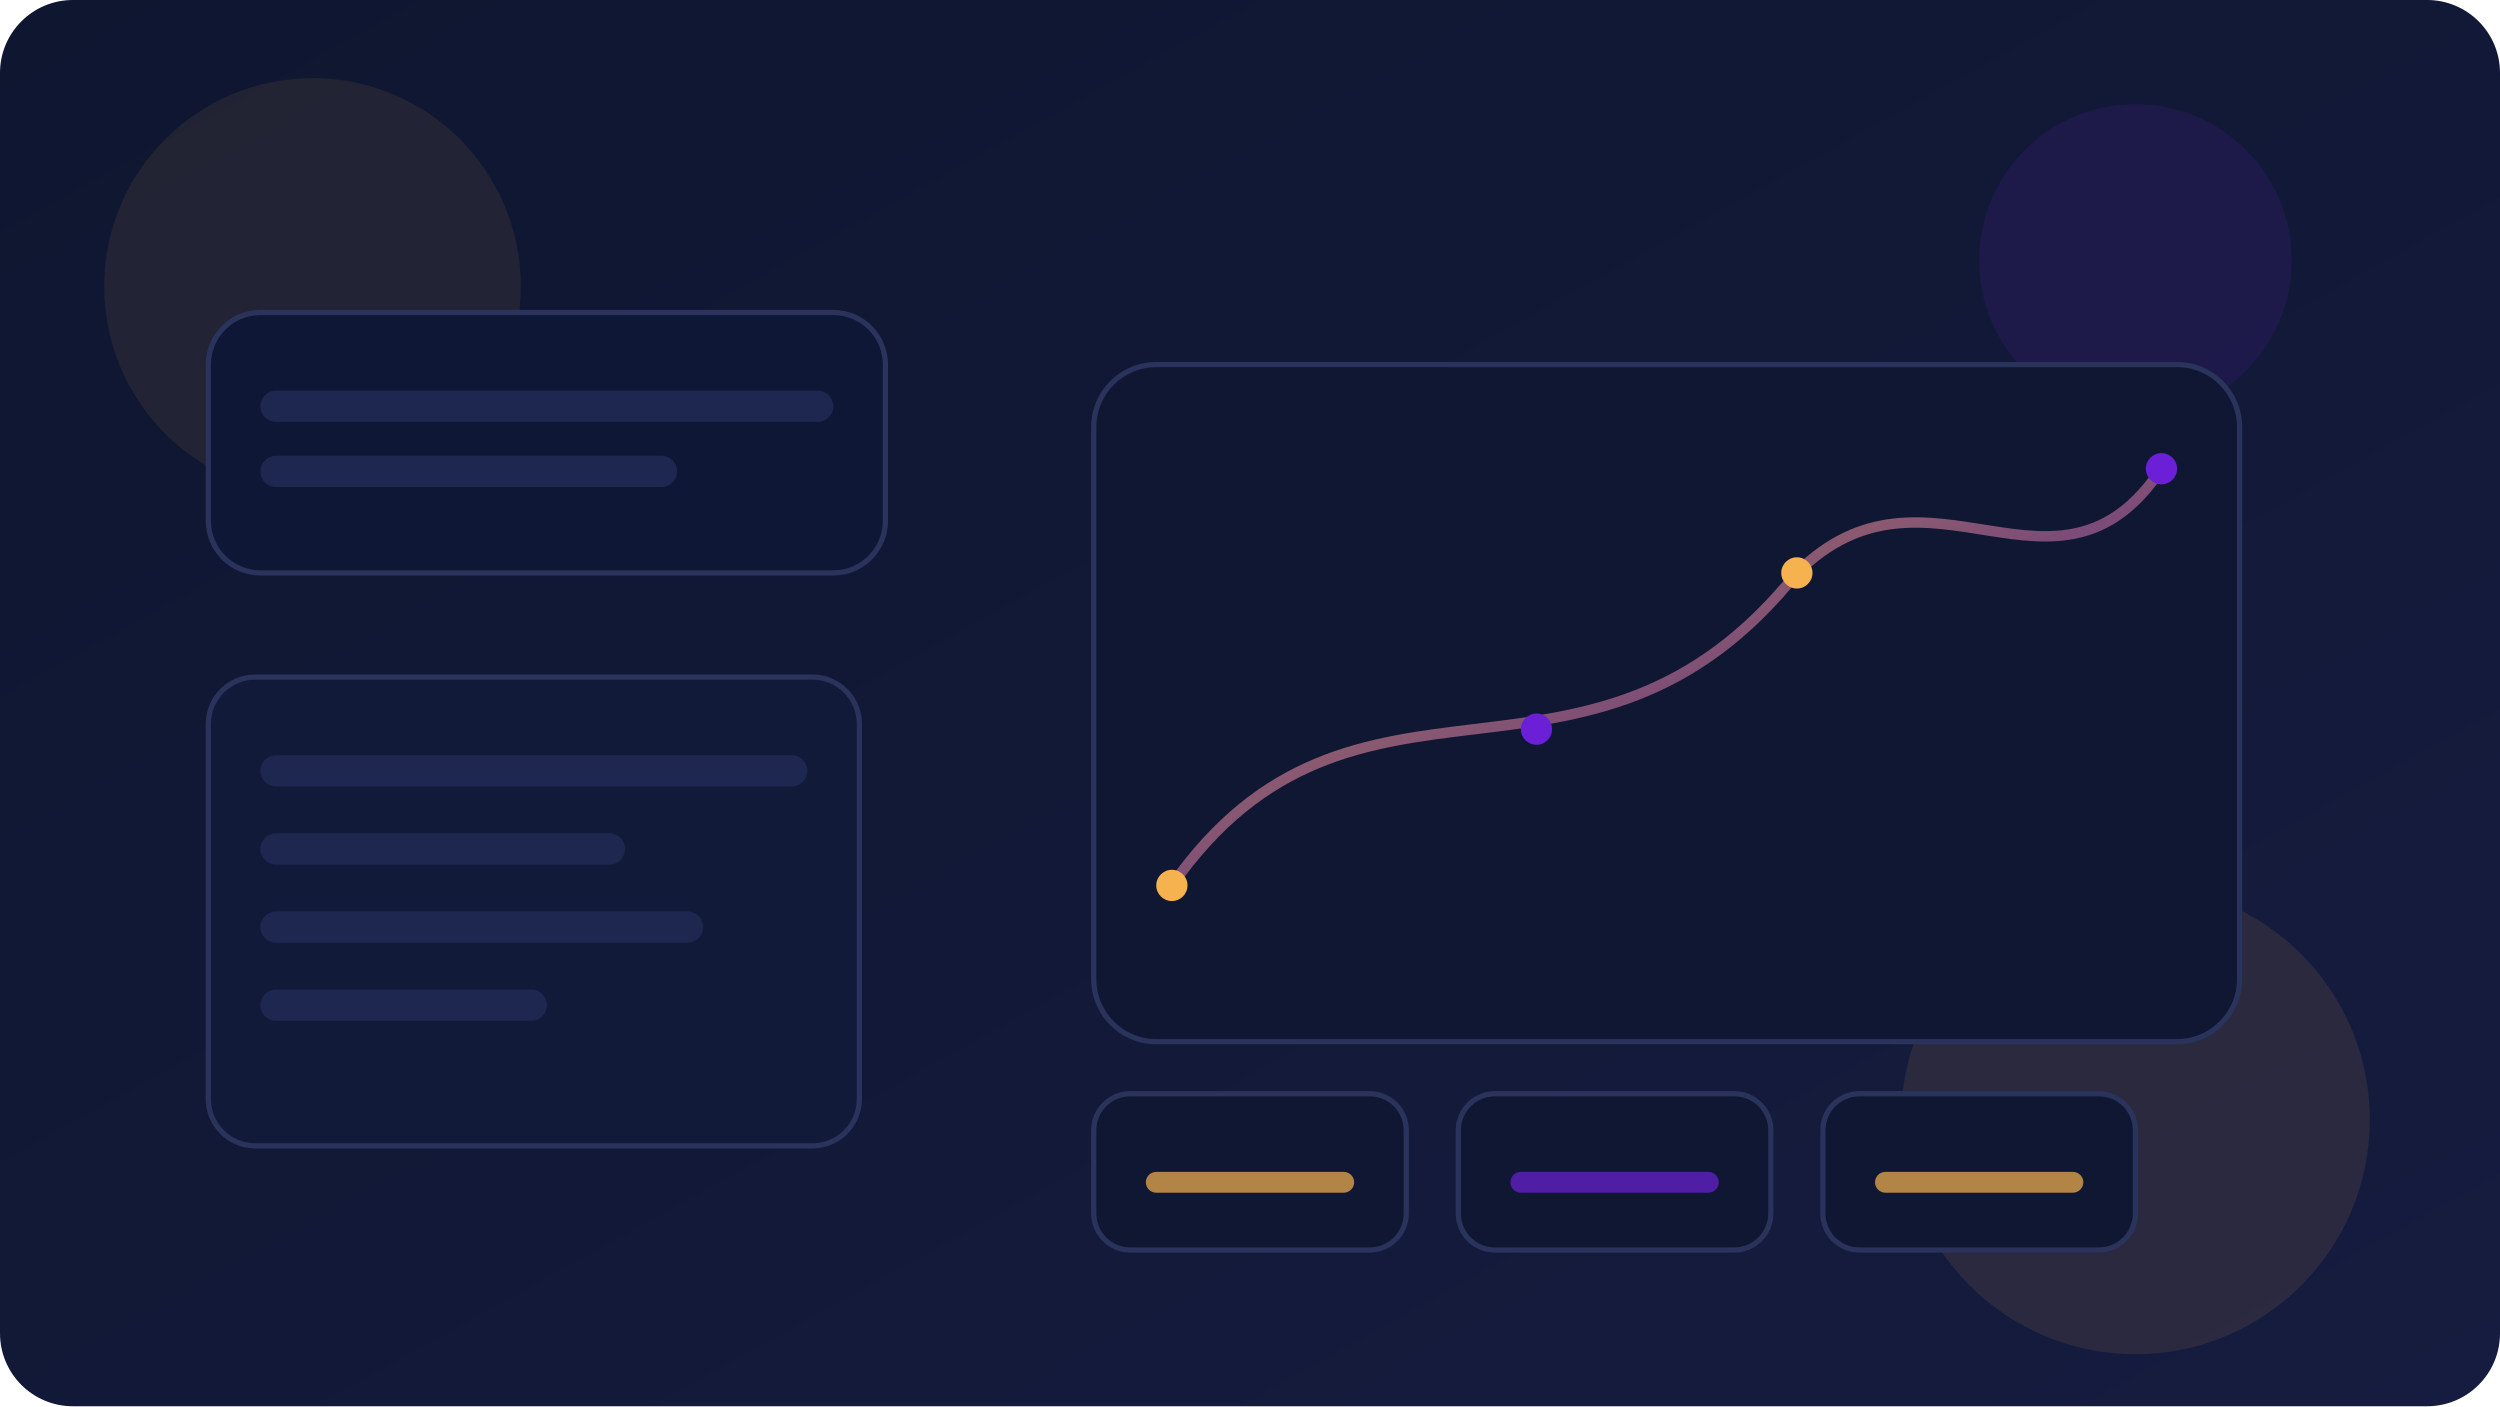
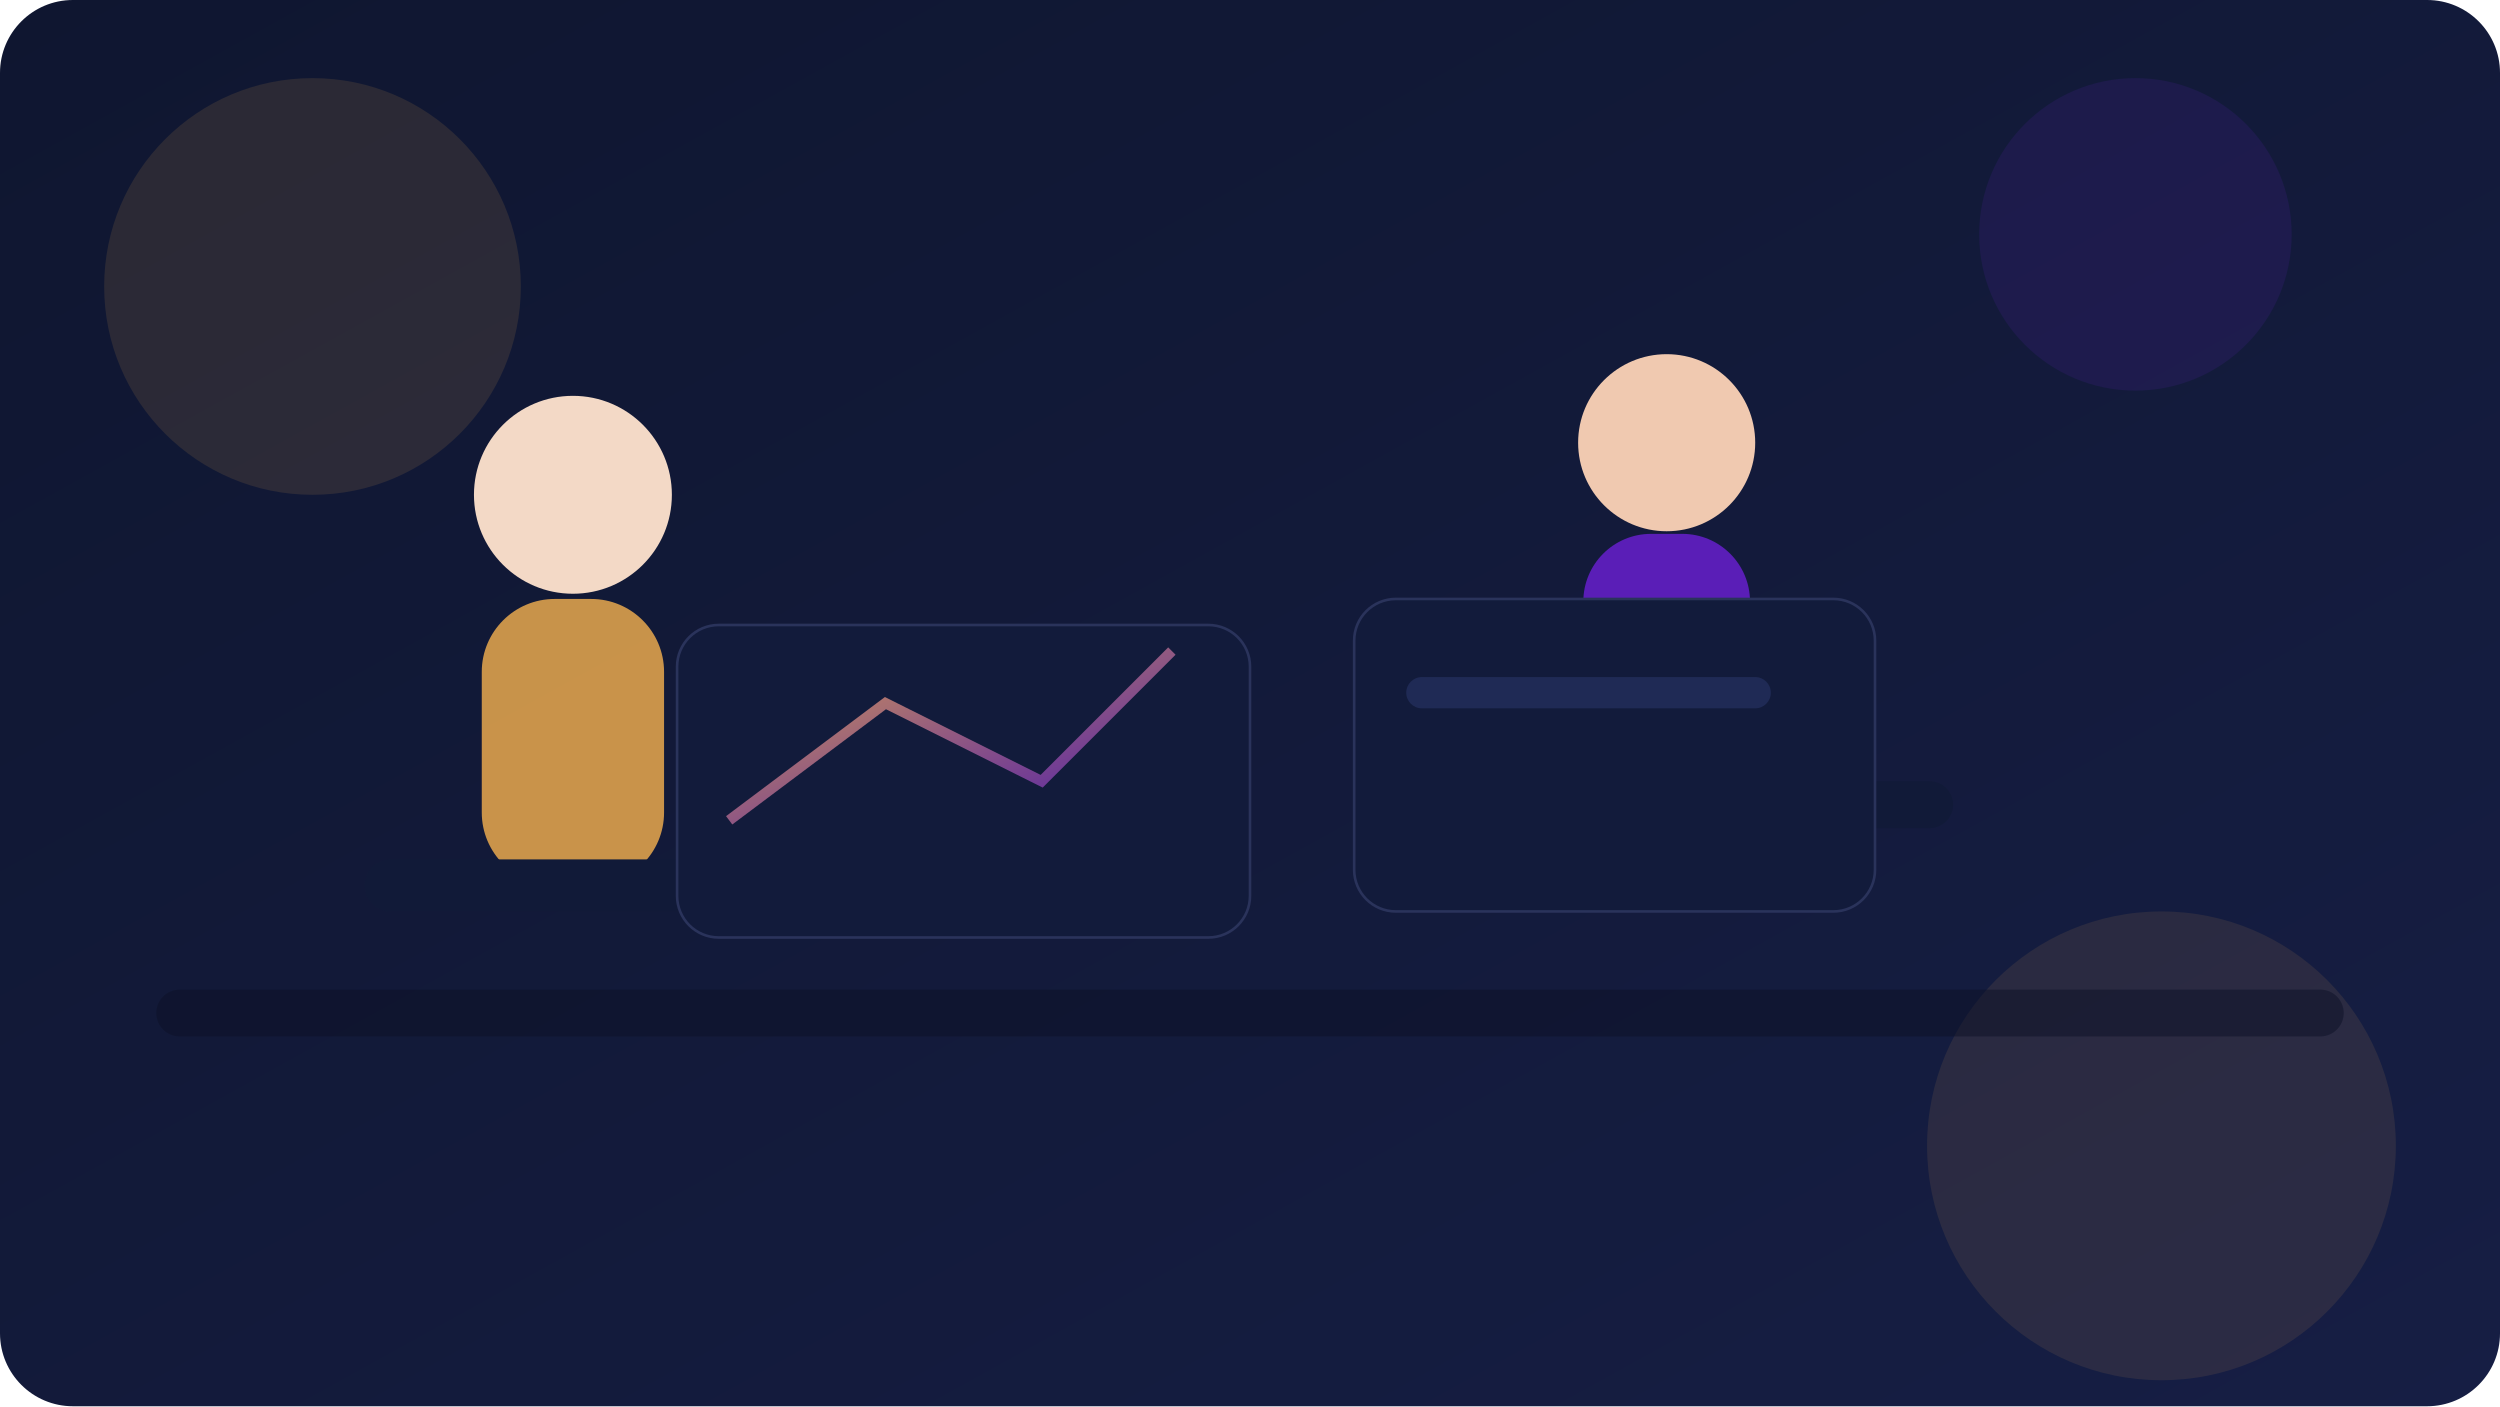
- <svg xmlns="http://www.w3.org/2000/svg" width="960" height="540" viewBox="0 0 960 540" role="img" aria-label="Financial services enablement visual">
+ <svg xmlns="http://www.w3.org/2000/svg" width="960" height="540" viewBox="0 0 960 540" role="img" aria-label="Learning illustration">
  <defs>
-     <linearGradient id="bg" x1="0" x2="1" y1="0" y2="1">
+     <linearGradient id="bg" x1="0" y1="0" x2="1" y2="1">
      <stop offset="0%" stop-color="#0f1630" />
-       <stop offset="100%" stop-color="#151c3f" />
+       <stop offset="100%" stop-color="#161e44" />
    </linearGradient>
-     <linearGradient id="glow" x1="0" x2="1" y1="0" y2="1">
-       <stop offset="0%" stop-color="#f6b24f" stop-opacity="0.8" />
-       <stop offset="100%" stop-color="#6b1fd6" stop-opacity="0.6" />
+     <linearGradient id="glow" x1="0" y1="0" x2="1" y2="1">
+       <stop offset="0%" stop-color="#f6b24f" stop-opacity="0.9" />
+       <stop offset="100%" stop-color="#6b1fd6" stop-opacity="0.7" />
    </linearGradient>
  </defs>
  <rect width="960" height="540" rx="28" fill="url(#bg)" />
-   <circle cx="120" cy="110" r="80" fill="#f6b24f" opacity="0.08" />
-   <circle cx="820" cy="100" r="60" fill="#6b1fd6" opacity="0.12" />
-   <circle cx="820" cy="430" r="90" fill="#f6b24f" opacity="0.1" />
-   <rect x="80" y="260" width="250" height="180" rx="18" fill="#121a3a" stroke="#2a335b" stroke-width="2" />
-   <rect x="100" y="290" width="210" height="12" rx="6" fill="#1e2750" />
-   <rect x="100" y="320" width="140" height="12" rx="6" fill="#1e2750" />
-   <rect x="100" y="350" width="170" height="12" rx="6" fill="#1e2750" />
-   <rect x="100" y="380" width="110" height="12" rx="6" fill="#1e2750" />
-   <rect x="420" y="140" width="440" height="260" rx="24" fill="#101733" stroke="#2a335b" stroke-width="2" />
-   <path d="M450 340 C520 240, 610 320, 690 220 C740 170, 790 240, 830 180" stroke="url(#glow)" stroke-width="4" fill="none" />
-   <circle cx="450" cy="340" r="6" fill="#f6b24f" />
-   <circle cx="590" cy="280" r="6" fill="#6b1fd6" />
-   <circle cx="690" cy="220" r="6" fill="#f6b24f" />
-   <circle cx="830" cy="180" r="6" fill="#6b1fd6" />
-   <rect x="420" y="420" width="120" height="60" rx="14" fill="#101733" stroke="#2a335b" stroke-width="2" />
-   <rect x="560" y="420" width="120" height="60" rx="14" fill="#101733" stroke="#2a335b" stroke-width="2" />
-   <rect x="700" y="420" width="120" height="60" rx="14" fill="#101733" stroke="#2a335b" stroke-width="2" />
-   <rect x="440" y="450" width="80" height="8" rx="4" fill="#f6b24f" opacity="0.7" />
-   <rect x="580" y="450" width="80" height="8" rx="4" fill="#6b1fd6" opacity="0.7" />
-   <rect x="720" y="450" width="80" height="8" rx="4" fill="#f6b24f" opacity="0.7" />
-   <rect x="80" y="120" width="260" height="100" rx="20" fill="#0f1736" stroke="#2a335b" stroke-width="2" />
-   <rect x="100" y="150" width="220" height="12" rx="6" fill="#1e2750" />
-   <rect x="100" y="175" width="160" height="12" rx="6" fill="#1e2750" />
+   <circle cx="120" cy="110" r="80" fill="#f6b24f" opacity="0.12" />
+   <circle cx="820" cy="90" r="60" fill="#6b1fd6" opacity="0.12" />
+   <circle cx="830" cy="440" r="90" fill="#f6b24f" opacity="0.1" />
+   <rect x="60" y="380" width="840" height="18" rx="9" fill="#0b1026" opacity="0.5" />
+   <circle cx="220" cy="190" r="38" fill="#f3d9c6" />
+   <rect x="185" y="230" width="70" height="110" rx="28" fill="#f6b24f" opacity="0.8" />
+   <rect x="140" y="330" width="170" height="20" rx="10" fill="#111a38" />
+   <rect x="260" y="240" width="220" height="120" rx="16" fill="#121b3b" stroke="#2a335b" />
+   <path d="M280 315 L340 270 L400 300 L450 250" stroke="url(#glow)" stroke-width="4" fill="none" />
+   <circle cx="640" cy="170" r="34" fill="#f0c9b0" />
+   <rect x="608" y="205" width="64" height="100" rx="26" fill="#6b1fd6" opacity="0.8" />
+   <rect x="560" y="300" width="190" height="18" rx="9" fill="#111a38" />
+   <rect x="520" y="230" width="200" height="120" rx="16" fill="#121b3b" stroke="#2a335b" />
+   <rect x="540" y="260" width="140" height="12" rx="6" fill="#1f2a55" />
</svg>
